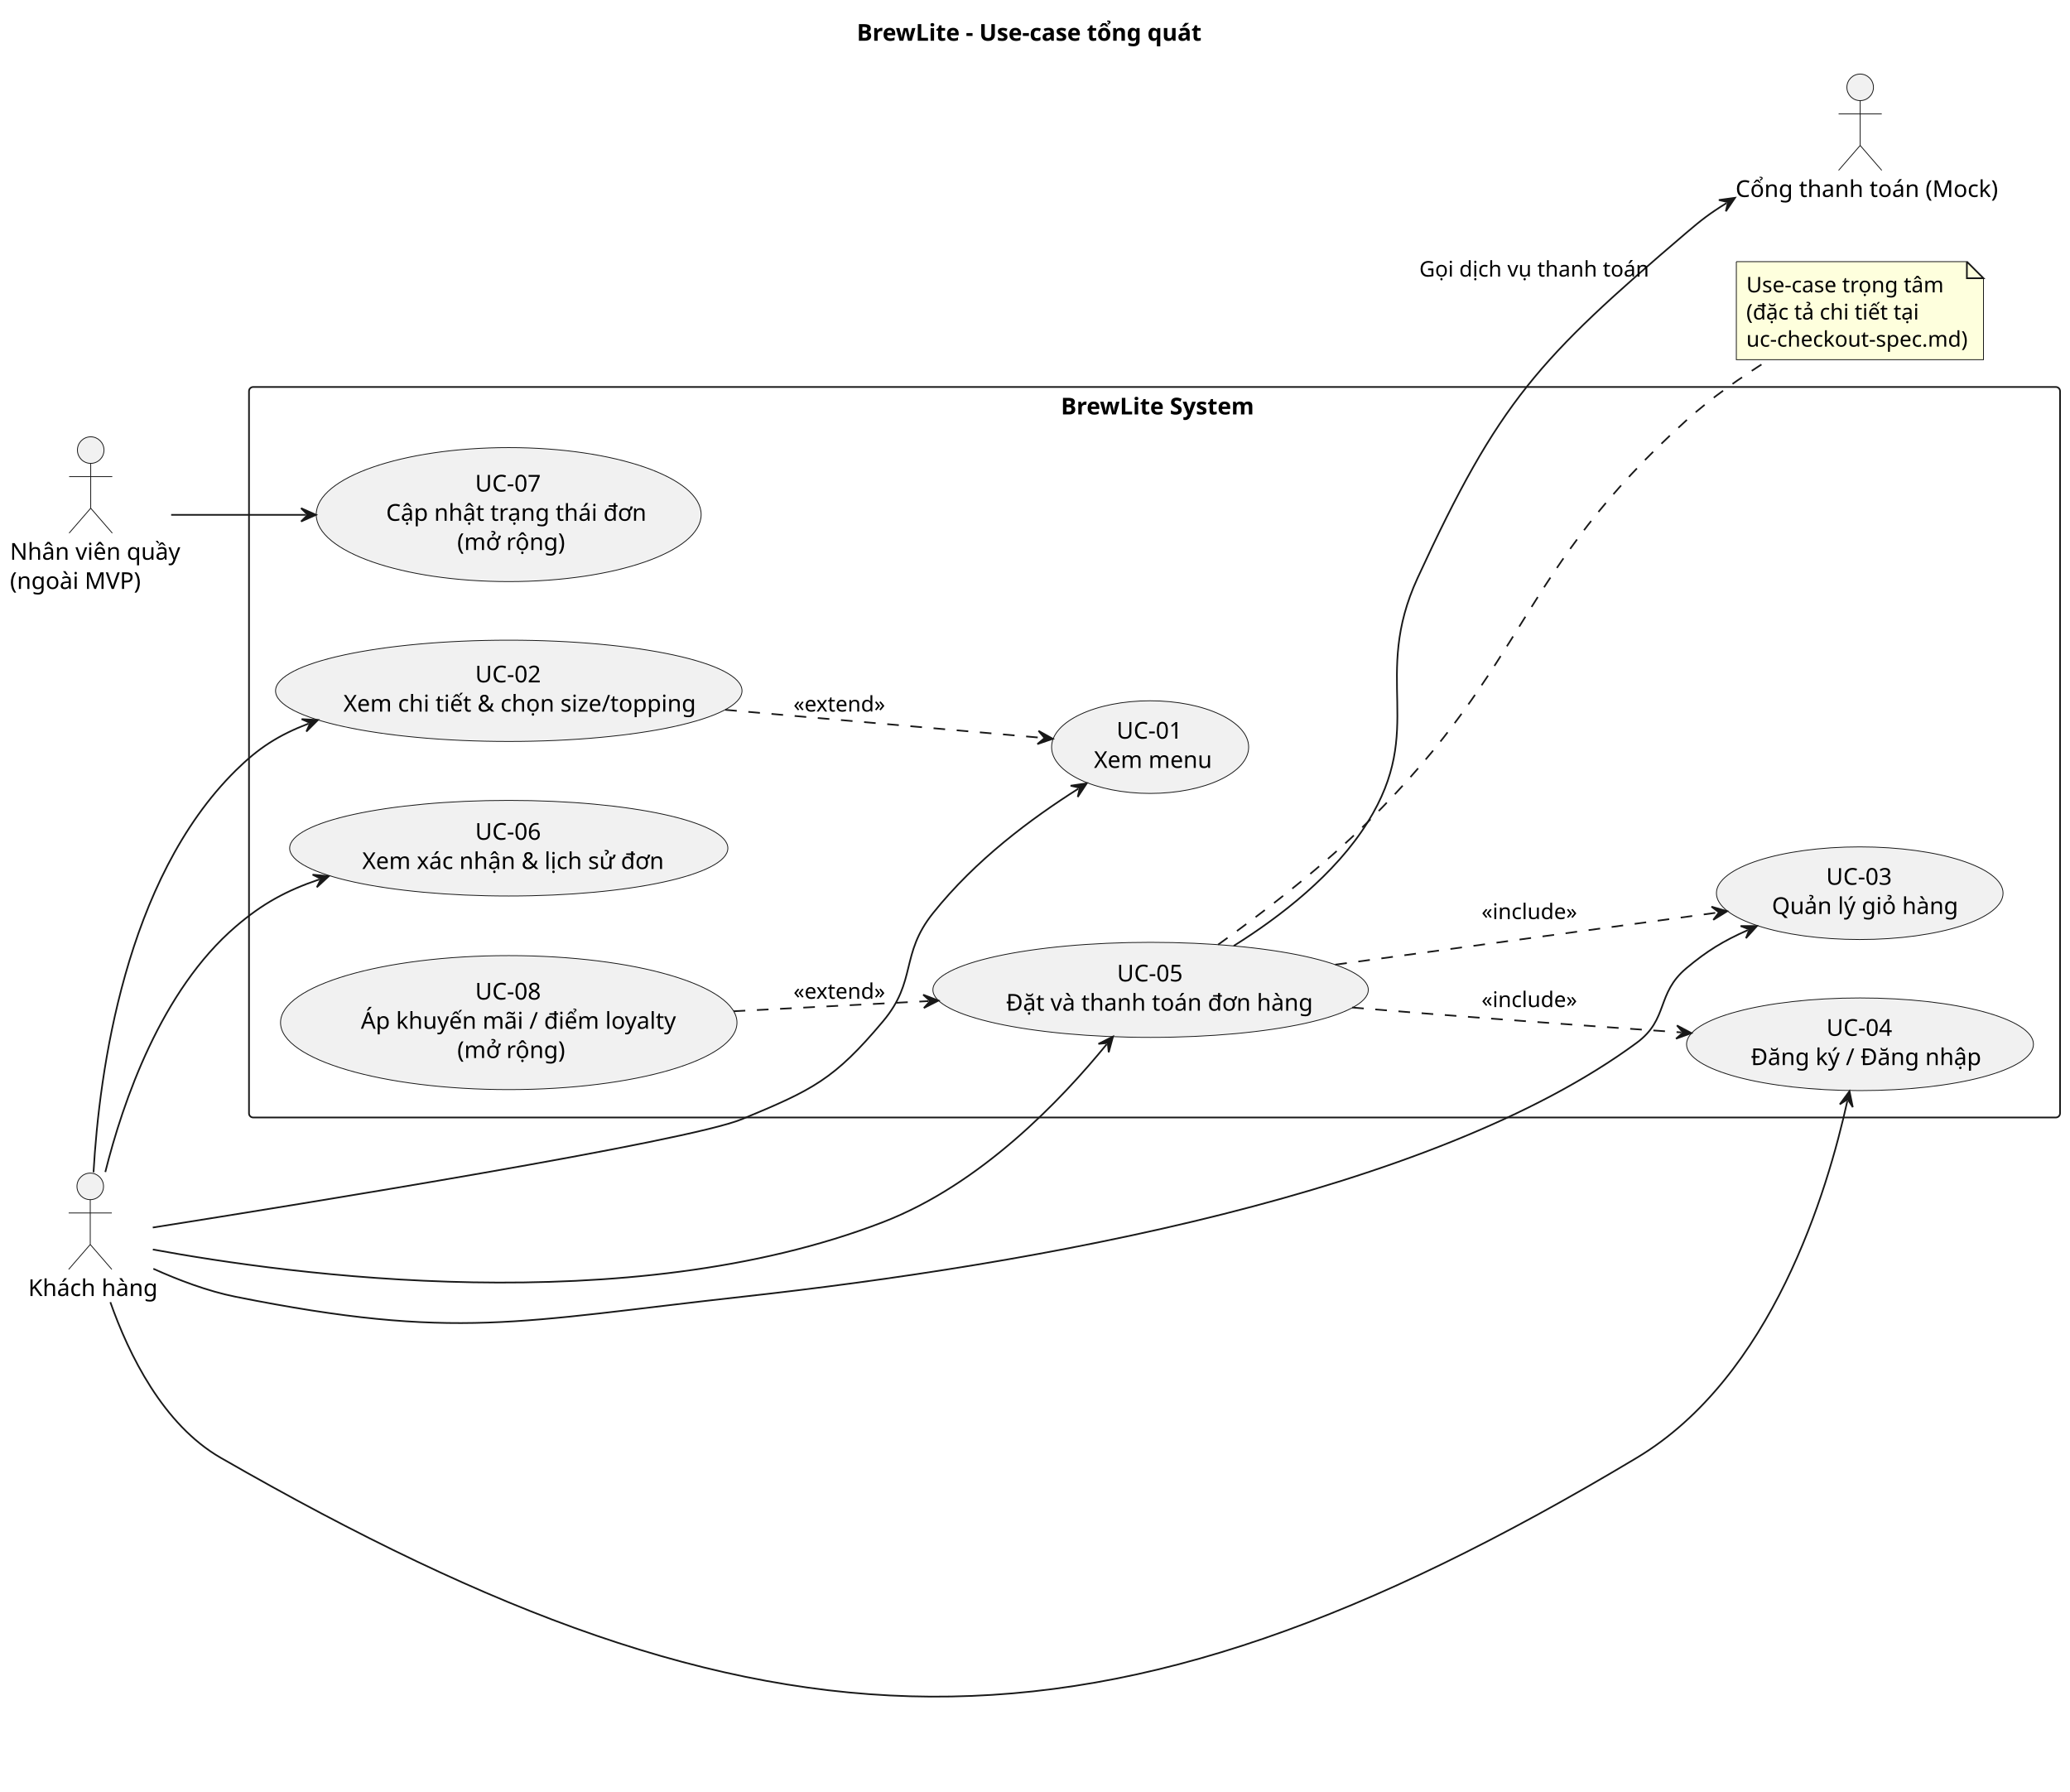
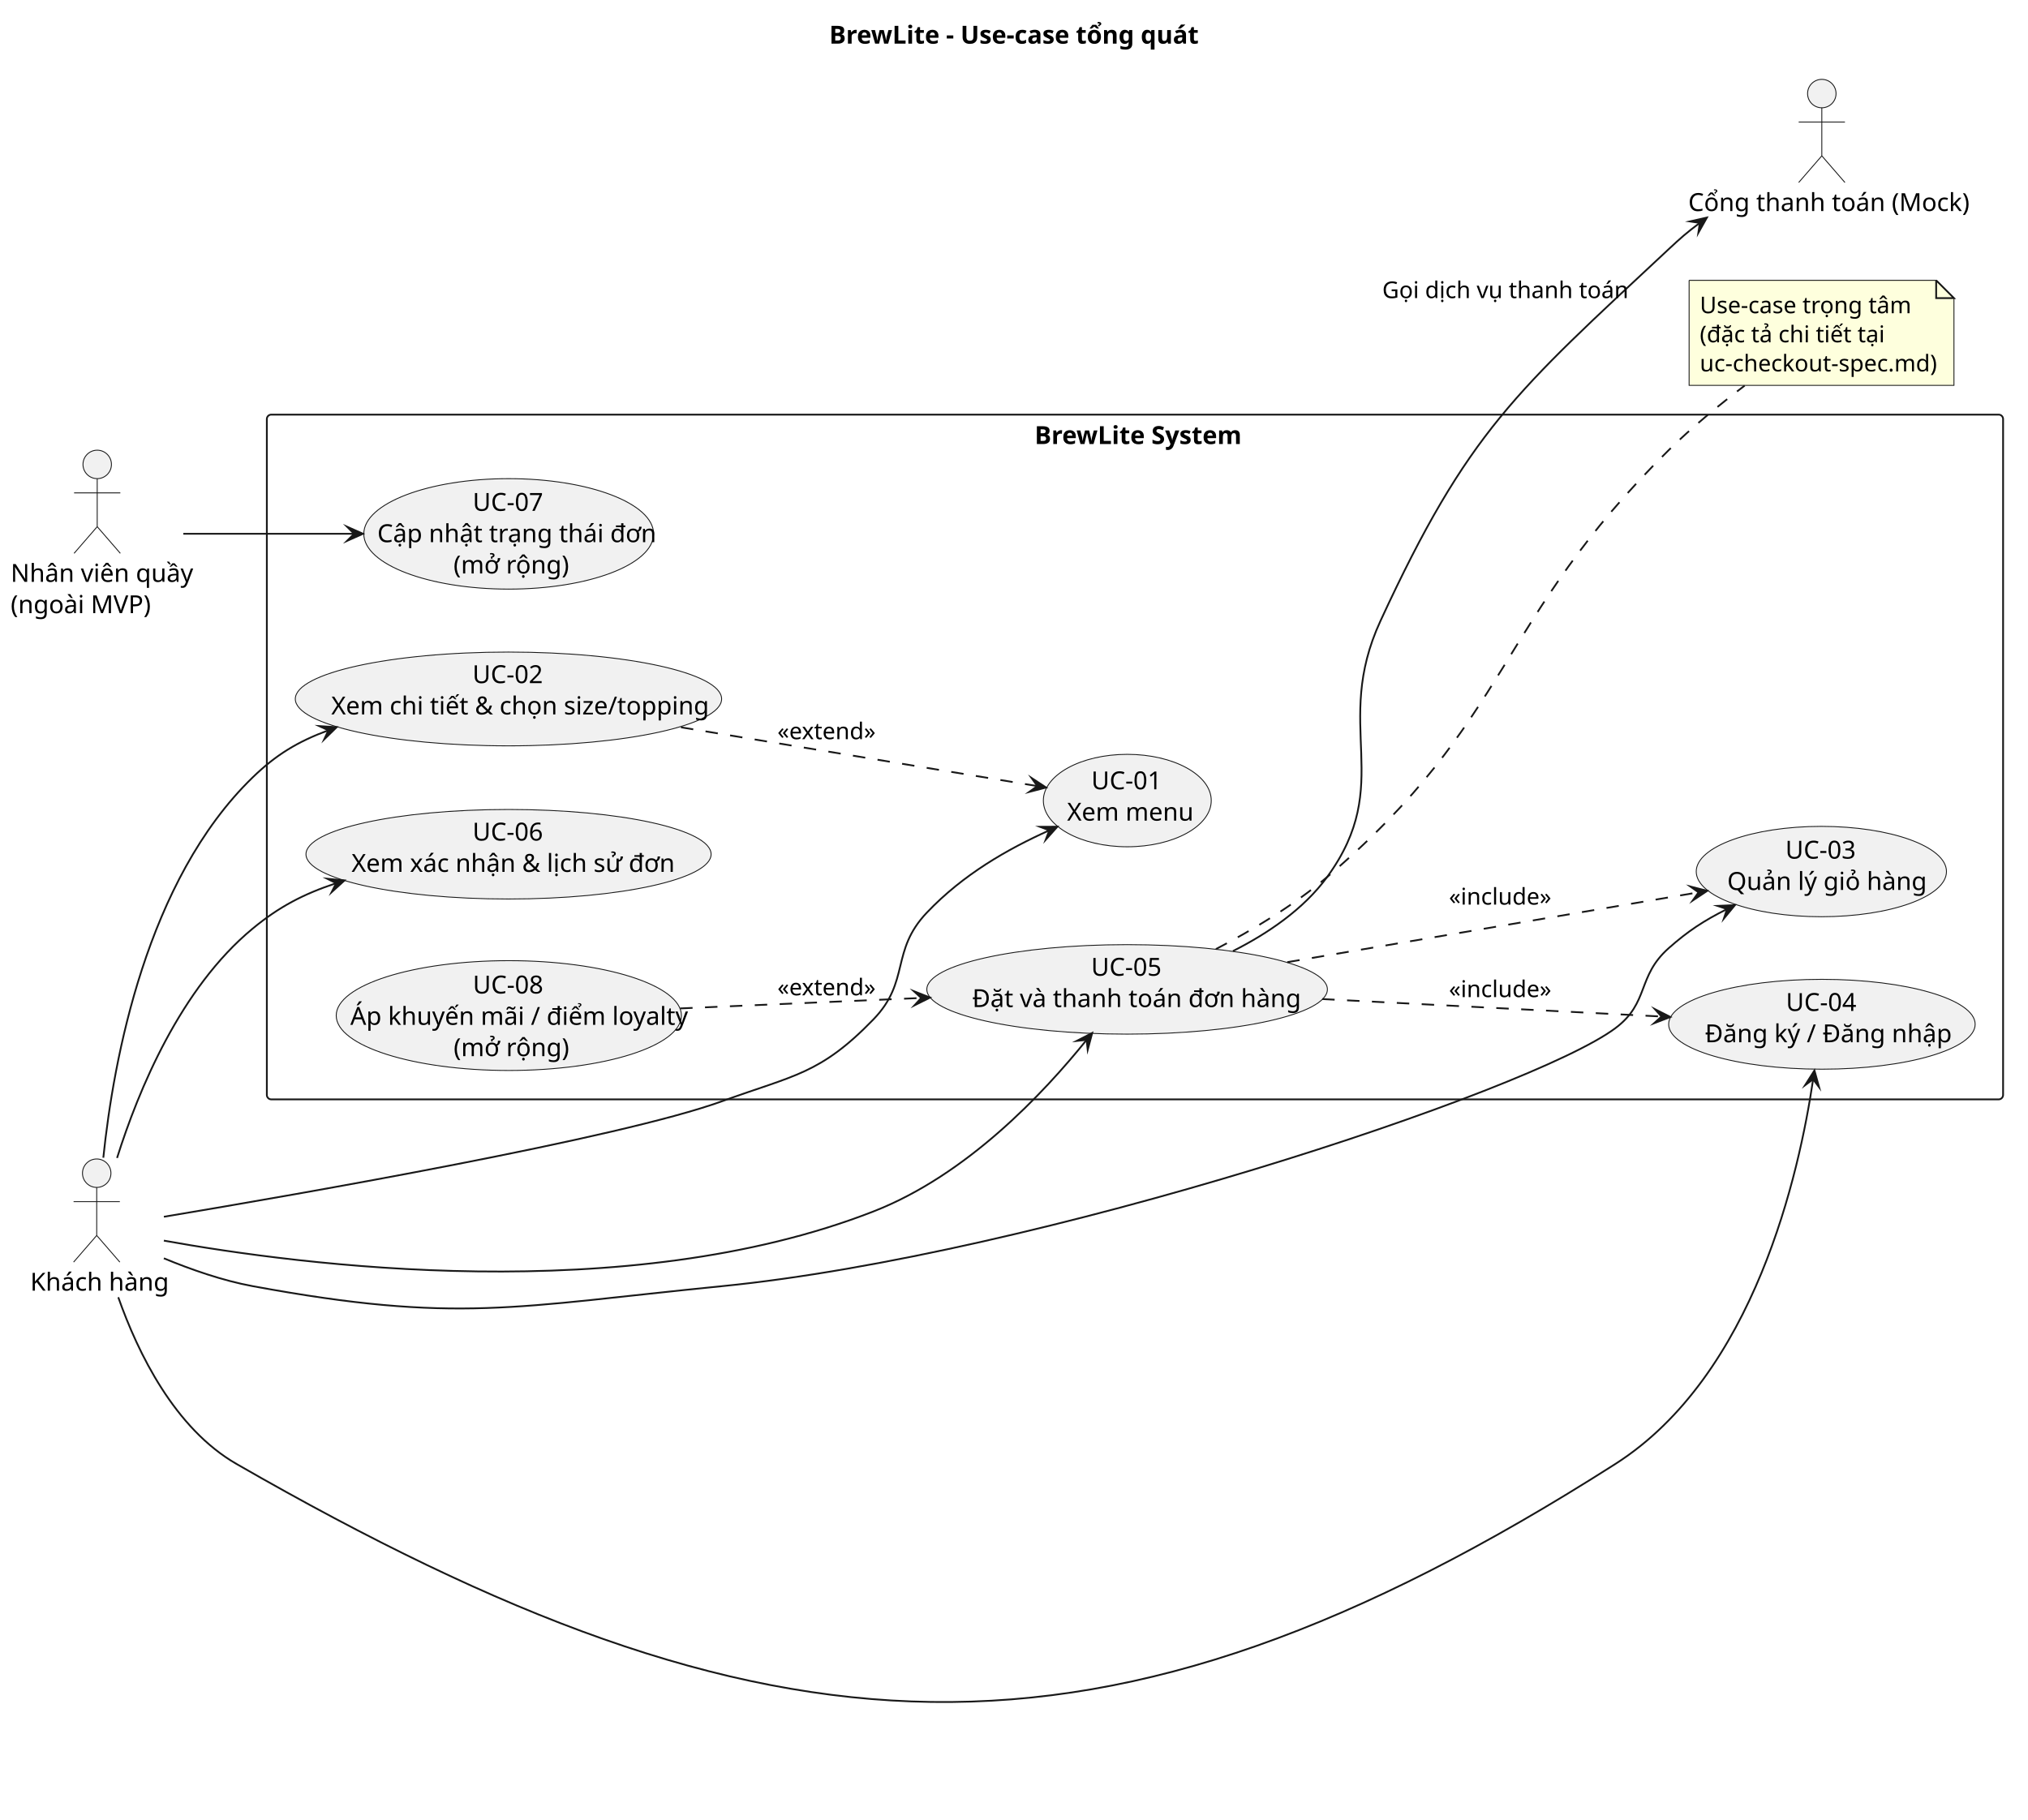
- <svg xmlns="http://www.w3.org/2000/svg" contentStyleType="text/css" data-diagram-type="DESCRIPTION" height="1079px" preserveAspectRatio="none" style="width:1247px;height:1079px;background:#FFFFFF;" version="1.1" viewBox="0 0 1247 1079" width="1247px" zoomAndPan="magnify">
+ <svg xmlns="http://www.w3.org/2000/svg" version="1.1" data-diagram-type="DESCRIPTION" style="width:1140px;height:1023px;background:#FFFFFF;" width="1140px" height="1023px" viewBox="0 0 1140 1023" zoomAndPan="magnify" preserveAspectRatio="none" contentStyleType="text/css">
  <defs />
-   <g>
-     <text fill="#000000" font-family="sans-serif" font-size="14" font-weight="bold" lengthAdjust="spacing" textLength="200.703" x="516.148" y="24.533">BrewLite - Use-case tổng quát</text>
-     <g class="cluster" data-entity="BrewLite System" data-source-line="10" data-uid="ent0005" id="cluster_BrewLite System">
-       <rect fill="none" height="440" rx="2.5" ry="2.5" style="stroke:#181818;stroke-width:1;" width="1091" x="150" y="233.109" />
-       <text fill="#000000" font-family="sans-serif" font-size="14" font-weight="bold" lengthAdjust="spacing" textLength="112.82" x="639.09" y="249.643">BrewLite System</text>
+   <g font-family="sans-serif" lengthAdjust="spacing">
+     <g class="title" data-source-line="2">
+       <text x="466.148" y="24.533" fill="#000" font-size="14" textLength="200.703" font-weight="700">BrewLite - Use-case tổng quát</text>
    </g>
-     <g class="entity" data-entity="UC1" data-source-line="11" data-uid="ent0006" id="entity_UC1">
-       <ellipse cx="692.854" cy="450.013" fill="#F1F1F1" rx="59.354" ry="27.903" style="stroke:#181818;stroke-width:0.5;" />
-       <text fill="#000000" font-family="sans-serif" font-size="14" lengthAdjust="spacing" textLength="40.455" x="672.626" y="444.937">UC-01</text>
-       <text fill="#000000" font-family="sans-serif" font-size="14" lengthAdjust="spacing" textLength="67.696" x="659.006" y="462.546">Xem menu</text>
+     <g class="cluster" data-qualified-name="BrewLite System" id="ent0004" data-source-line="10">
+       <rect x="150" y="233.109" width="976" height="385" fill="none" style="stroke:#181818;stroke-width:1;" rx="2.5" ry="2.5" />
+       <text x="581.59" y="249.643" fill="#000" font-size="14" textLength="112.82" font-weight="700">BrewLite System</text>
    </g>
-     <g class="entity" data-entity="UC2" data-source-line="12" data-uid="ent0007" id="entity_UC2">
-       <ellipse cx="306.498" cy="416.109" fill="#F1F1F1" rx="140.498" ry="30.5" style="stroke:#181818;stroke-width:0.5;" />
-       <text fill="#000000" font-family="sans-serif" font-size="14" lengthAdjust="spacing" textLength="40.455" x="286.27" y="411.033">UC-02</text>
-       <text fill="#000000" font-family="sans-serif" font-size="14" lengthAdjust="spacing" textLength="199.22" x="206.888" y="428.642">Xem chi tiết &amp; chọn size/topping</text>
+     <g class="entity" data-qualified-name="BrewLite System.UC1" id="ent0005" data-source-line="11">
+       <ellipse cx="633.69" cy="450.099" rx="47.19" ry="25.989" fill="#F1F1F1" style="stroke:#181818;stroke-width:0.5;" />
+       <text x="613.462" y="443.769" fill="#000" font-size="14" textLength="40.455">UC-01</text>
+       <text x="599.841" y="461.378" fill="#000" font-size="14" textLength="67.696">Xem menu</text>
    </g>
-     <g class="entity" data-entity="UC3" data-source-line="13" data-uid="ent0008" id="entity_UC3">
-       <ellipse cx="1120.336" cy="538.013" fill="#F1F1F1" rx="86.336" ry="27.903" style="stroke:#181818;stroke-width:0.5;" />
-       <text fill="#000000" font-family="sans-serif" font-size="14" lengthAdjust="spacing" textLength="40.455" x="1100.108" y="532.937">UC-03</text>
-       <text fill="#000000" font-family="sans-serif" font-size="14" lengthAdjust="spacing" textLength="105.855" x="1067.409" y="550.546">Quản lý giỏ hàng</text>
+     <g class="entity" data-qualified-name="BrewLite System.UC2" id="ent0006" data-source-line="12">
+       <ellipse cx="285.822" cy="392.974" rx="119.822" ry="26.364" fill="#F1F1F1" style="stroke:#181818;stroke-width:0.5;" />
+       <text x="265.595" y="384.072" fill="#000" font-size="14" textLength="40.455">UC-02</text>
+       <text x="186.213" y="401.681" fill="#000" font-size="14" textLength="199.22">Xem chi tiết &amp; chọn size/topping</text>
    </g>
-     <g class="entity" data-entity="UC4" data-source-line="14" data-uid="ent0009" id="entity_UC4">
-       <ellipse cx="1120.491" cy="629.013" fill="#F1F1F1" rx="104.491" ry="27.903" style="stroke:#181818;stroke-width:0.5;" />
-       <text fill="#000000" font-family="sans-serif" font-size="14" lengthAdjust="spacing" textLength="40.455" x="1100.264" y="623.937">UC-04</text>
-       <text fill="#000000" font-family="sans-serif" font-size="14" lengthAdjust="spacing" textLength="131.53" x="1054.726" y="641.546">Đăng ký / Đăng nhập</text>
+     <g class="entity" data-qualified-name="BrewLite System.UC3" id="ent0007" data-source-line="13">
+       <ellipse cx="1023.836" cy="490.013" rx="70.336" ry="25.403" fill="#F1F1F1" style="stroke:#181818;stroke-width:0.5;" />
+       <text x="1003.609" y="482.753" fill="#000" font-size="14" textLength="40.455">UC-03</text>
+       <text x="970.909" y="500.363" fill="#000" font-size="14" textLength="105.854">Quản lý giỏ hàng</text>
    </g>
-     <g class="entity" data-entity="UC5" data-source-line="15" data-uid="ent0010" id="entity_UC5">
-       <ellipse cx="693.14" cy="596.237" fill="#F1F1F1" rx="131.14" ry="28.628" style="stroke:#181818;stroke-width:0.5;" />
-       <text fill="#000000" font-family="sans-serif" font-size="14" lengthAdjust="spacing" textLength="40.455" x="672.913" y="591.161">UC-05</text>
-       <text fill="#000000" font-family="sans-serif" font-size="14" lengthAdjust="spacing" textLength="174.2" x="606.04" y="608.771">Đặt và thanh toán đơn hàng</text>
+     <g class="entity" data-qualified-name="BrewLite System.UC4" id="ent0008" data-source-line="14">
+       <ellipse cx="1024.149" cy="575.873" rx="86.149" ry="25.264" fill="#F1F1F1" style="stroke:#181818;stroke-width:0.5;" />
+       <text x="1003.921" y="568.388" fill="#000" font-size="14" textLength="40.455">UC-04</text>
+       <text x="958.384" y="585.997" fill="#000" font-size="14" textLength="131.53">Đăng ký / Đăng nhập</text>
    </g>
-     <g class="entity" data-entity="UC6" data-source-line="16" data-uid="ent0011" id="entity_UC6">
-       <ellipse cx="306.487" cy="510.907" fill="#F1F1F1" rx="131.987" ry="28.797" style="stroke:#181818;stroke-width:0.5;" />
-       <text fill="#000000" font-family="sans-serif" font-size="14" lengthAdjust="spacing" textLength="40.455" x="286.259" y="505.831">UC-06</text>
-       <text fill="#000000" font-family="sans-serif" font-size="14" lengthAdjust="spacing" textLength="176.524" x="218.225" y="523.44">Xem xác nhận &amp; lịch sử đơn</text>
+     <g class="entity" data-qualified-name="BrewLite System.UC5" id="ent0009" data-source-line="15">
+       <ellipse cx="633.584" cy="556.264" rx="112.584" ry="25.155" fill="#F1F1F1" style="stroke:#181818;stroke-width:0.5;" />
+       <text x="613.356" y="548.599" fill="#000" font-size="14" textLength="40.455">UC-05</text>
+       <text x="546.484" y="566.209" fill="#000" font-size="14" textLength="174.2">Đặt và thanh toán đơn hàng</text>
    </g>
-     <g class="entity" data-entity="UC7" data-source-line="17" data-uid="ent0012" id="entity_UC7">
-       <ellipse cx="306.442" cy="309.964" fill="#F1F1F1" rx="115.942" ry="40.355" style="stroke:#181818;stroke-width:0.5;" />
-       <text fill="#000000" font-family="sans-serif" font-size="14" lengthAdjust="spacing" textLength="40.455" x="286.215" y="296.084">UC-07</text>
-       <text fill="#000000" font-family="sans-serif" font-size="14" lengthAdjust="spacing" textLength="147.725" x="232.58" y="313.693">Cập nhật trạng thái đơn</text>
-       <text fill="#000000" font-family="sans-serif" font-size="14" lengthAdjust="spacing" textLength="62.077" x="275.404" y="331.302">(mở rộng)</text>
+     <g class="entity" data-qualified-name="BrewLite System.UC6" id="ent0010" data-source-line="16">
+       <ellipse cx="285.866" cy="480.282" rx="113.866" ry="25.173" fill="#F1F1F1" style="stroke:#181818;stroke-width:0.5;" />
+       <text x="265.638" y="472.591" fill="#000" font-size="14" textLength="40.455">UC-06</text>
+       <text x="197.603" y="490.2" fill="#000" font-size="14" textLength="176.524">Xem xác nhận &amp; lịch sử đơn</text>
    </g>
-     <g class="entity" data-entity="UC8" data-source-line="18" data-uid="ent0013" id="entity_UC8">
-       <ellipse cx="306.486" cy="615.965" fill="#F1F1F1" rx="137.486" ry="40.355" style="stroke:#181818;stroke-width:0.5;" />
-       <text fill="#000000" font-family="sans-serif" font-size="14" lengthAdjust="spacing" textLength="40.455" x="286.259" y="602.084">UC-08</text>
-       <text fill="#000000" font-family="sans-serif" font-size="14" lengthAdjust="spacing" textLength="178.192" x="217.39" y="619.693">Áp khuyến mãi / điểm loyalty</text>
-       <text fill="#000000" font-family="sans-serif" font-size="14" lengthAdjust="spacing" textLength="62.077" x="275.448" y="637.302">(mở rộng)</text>
+     <g class="entity" data-qualified-name="BrewLite System.UC7" id="ent0011" data-source-line="17">
+       <ellipse cx="285.95" cy="300.164" rx="81.45" ry="31.055" fill="#F1F1F1" style="stroke:#181818;stroke-width:0.5;" />
+       <text x="265.723" y="287.211" fill="#000" font-size="14" textLength="40.455">UC-07</text>
+       <text x="212.088" y="304.82" fill="#000" font-size="14" textLength="147.725">Cập nhật trạng thái đơn</text>
+       <text x="254.911" y="322.43" fill="#000" font-size="14" textLength="62.077">(mở rộng)</text>
    </g>
-     <g class="entity" data-entity="Customer" data-source-line="6" data-uid="ent0002" id="entity_Customer">
-       <ellipse cx="54.365" cy="714.609" fill="#F1F1F1" rx="8" ry="8" style="stroke:#181818;stroke-width:0.5;" />
-       <path d="M54.365,722.609 L54.365,749.609 M41.365,730.609 L67.365,730.609 M54.365,749.609 L41.365,764.609 M54.365,749.609 L67.365,764.609" fill="none" style="stroke:#181818;stroke-width:0.5;" />
-       <text fill="#000000" font-family="sans-serif" font-size="14" lengthAdjust="spacing" textLength="74.731" x="17" y="780.643">Khách hàng</text>
+     <g class="entity" data-qualified-name="BrewLite System.UC8" id="ent0012" data-source-line="18">
+       <ellipse cx="286.025" cy="570.985" rx="97.025" ry="30.875" fill="#F1F1F1" style="stroke:#181818;stroke-width:0.5;" />
+       <text x="265.797" y="558.578" fill="#000" font-size="14" textLength="40.455">UC-08</text>
+       <text x="196.928" y="576.188" fill="#000" font-size="14" textLength="178.192">Áp khuyến mãi / điểm loyalty</text>
+       <text x="254.986" y="593.797" fill="#000" font-size="14" textLength="62.077">(mở rộng)</text>
    </g>
-     <g class="entity" data-entity="PaymentMock" data-source-line="7" data-uid="ent0003" id="entity_PaymentMock">
-       <ellipse cx="1120.596" cy="52.609" fill="#F1F1F1" rx="8" ry="8" style="stroke:#181818;stroke-width:0.5;" />
-       <path d="M1120.596,60.609 L1120.596,87.609 M1107.596,68.609 L1133.596,68.609 M1120.596,87.609 L1107.596,102.609 M1120.596,87.609 L1133.596,102.609" fill="none" style="stroke:#181818;stroke-width:0.5;" />
-       <text fill="#000000" font-family="sans-serif" font-size="14" lengthAdjust="spacing" textLength="150.192" x="1045.5" y="118.643">Cổng thanh toán (Mock)</text>
+     <g class="entity" data-qualified-name="Customer" id="ent0001" data-source-line="6">
+       <ellipse cx="54.365" cy="659.609" rx="8" ry="8" fill="#F1F1F1" style="stroke:#181818;stroke-width:0.5;" />
+       <path d="M54.365,667.609 L54.365,694.609 M41.365,675.609 L67.365,675.609 M54.365,694.609 L41.365,709.609 M54.365,694.609 L67.365,709.609" style="stroke:#181818;stroke-width:0.5;" fill="none" />
+       <text x="17" y="725.643" fill="#000" font-size="14" textLength="74.73">Khách hàng</text>
    </g>
-     <g class="entity" data-entity="Staff" data-source-line="8" data-uid="ent0004" id="entity_Staff">
-       <ellipse cx="54.645" cy="271.109" fill="#F1F1F1" rx="8" ry="8" style="stroke:#181818;stroke-width:0.5;" />
-       <path d="M54.645,279.109 L54.645,306.109 M41.645,287.109 L67.644,287.109 M54.645,306.109 L41.645,321.109 M54.645,306.109 L67.644,321.109" fill="none" style="stroke:#181818;stroke-width:0.5;" />
-       <text fill="#000000" font-family="sans-serif" font-size="14" lengthAdjust="spacing" textLength="97.289" x="6" y="337.143">Nhân viên quầy</text>
-       <text fill="#000000" font-family="sans-serif" font-size="14" lengthAdjust="spacing" textLength="77.807" x="6" y="354.752">(ngoài MVP)</text>
+     <g class="entity" data-qualified-name="PaymentMock" id="ent0002" data-source-line="7">
+       <ellipse cx="1024.096" cy="52.609" rx="8" ry="8" fill="#F1F1F1" style="stroke:#181818;stroke-width:0.5;" />
+       <path d="M1024.096,60.609 L1024.096,87.609 M1011.096,68.609 L1037.096,68.609 M1024.096,87.609 L1011.096,102.609 M1024.096,87.609 L1037.096,102.609" style="stroke:#181818;stroke-width:0.5;" fill="none" />
+       <text x="949" y="118.643" fill="#000" font-size="14" textLength="150.192">Cổng thanh toán (Mock)</text>
    </g>
-     <g class="entity" data-entity="GMN26" data-source-line="36" data-uid="ent0027" id="entity_GMN26">
-       <path d="M1046,157.609 L1046,216.664 L1194.88,216.664 L1194.88,167.609 L1184.88,157.609 L1046,157.609" fill="#FEFFDD" style="stroke:#181818;stroke-width:0.5;" />
-       <path d="M1184.88,157.609 L1184.88,167.609 L1194.88,167.609 L1184.88,157.609" fill="#FEFFDD" style="stroke:#181818;stroke-width:1;" />
-       <text fill="#000000" font-family="sans-serif" font-size="13" lengthAdjust="spacing" textLength="113.433" x="1052" y="176.105">Use-case trọng tâm</text>
-       <text fill="#000000" font-family="sans-serif" font-size="13" lengthAdjust="spacing" textLength="98.268" x="1052" y="192.456">(đặc tả chi tiết tại</text>
-       <text fill="#000000" font-family="sans-serif" font-size="13" lengthAdjust="spacing" textLength="127.88" x="1052" y="208.808">uc-checkout-spec.md)</text>
+     <g class="entity" data-qualified-name="Staff" id="ent0003" data-source-line="8">
+       <ellipse cx="54.645" cy="261.109" rx="8" ry="8" fill="#F1F1F1" style="stroke:#181818;stroke-width:0.5;" />
+       <path d="M54.645,269.109 L54.645,296.109 M41.645,277.109 L67.645,277.109 M54.645,296.109 L41.645,311.109 M54.645,296.109 L67.645,311.109" style="stroke:#181818;stroke-width:0.5;" fill="none" />
+       <text x="6" y="327.143" fill="#000" font-size="14" textLength="97.289">Nhân viên quầy</text>
+       <text x="6" y="344.752" fill="#000" font-size="14" textLength="77.807">(ngoài MVP)</text>
    </g>
-     <g class="link" data-entity-1="Customer" data-entity-2="UC1" data-source-line="21" data-uid="lnk14" id="link_Customer_UC1">
-       <path d="M92.03,739.399 C182.92,725.039 414.3,687.669 447,674.109 C489.48,656.499 502.44,650.339 532,615.109 C552.45,590.739 542.15,574.979 562,550.109 C587.85,517.739 621.245,493.076 649.635,475.046" fill="none" id="Customer-to-UC1" style="stroke:#181818;stroke-width:1;" />
-       <polygon fill="#181818" points="654.7,471.829,644.958,473.278,650.479,474.51,649.247,480.031,654.7,471.829" style="stroke:#181818;stroke-width:1;" />
+     <g class="entity" data-qualified-name="GMN25" id="ent0026" data-source-line="36">
+       <path d="M949.5,157.609 L949.5,216.664 L1098.38,216.664 L1098.38,167.609 L1088.38,157.609 L949.5,157.609" style="stroke:#181818;stroke-width:0.5;" fill="#FEFFDD" />
+       <path d="M1088.38,157.609 L1088.38,167.609 L1098.38,167.609 L1088.38,157.609" style="stroke:#181818;stroke-width:1;" fill="#FEFFDD" />
+       <text x="955.5" y="176.104" fill="#000" font-size="13" textLength="113.433">Use-case trọng tâm</text>
+       <text x="955.5" y="192.456" fill="#000" font-size="13" textLength="98.268">(đặc tả chi tiết tại</text>
+       <text x="955.5" y="208.808" fill="#000" font-size="13" textLength="127.88">uc-checkout-spec.md)</text>
    </g>
-     <g class="link" data-entity-1="Customer" data-entity-2="UC2" data-source-line="22" data-uid="lnk15" id="link_Customer_UC2">
-       <path d="M56.34,706.099 C59.8,645.759 75.34,529.909 142,464.109 C155.79,450.499 167.629,442.86 185.939,435.83" fill="none" id="Customer-to-UC2" style="stroke:#181818;stroke-width:1;" />
-       <polygon fill="#181818" points="191.54,433.679,181.704,433.171,186.872,435.471,184.572,440.639,191.54,433.679" style="stroke:#181818;stroke-width:1;" />
+     <g class="link" data-entity-1="ent0001" data-entity-2="ent0005" id="lnk13" data-source-line="21" data-link-type="dependency">
+       <path d="M92.13,684.099 C169.7,671.149 348.14,640.089 406,619.109 C446.38,604.459 461.12,603.969 491,573.109 C511.74,551.689 500.46,534.719 521,513.109 C541.45,491.589 566.331,477.432 589.831,466.852" style="stroke:#181818;stroke-width:1;" fill="none" id="Customer-to-UC1" />
+       <polygon points="594.39,464.799,584.541,464.847,589.831,466.852,587.825,472.142,594.39,464.799" fill="#181818" style="stroke:#181818;stroke-width:1;stroke-linejoin:miter;stroke-miterlimit:10;" />
    </g>
-     <g class="link" data-entity-1="Customer" data-entity-2="UC3" data-source-line="23" data-uid="lnk16" id="link_Customer_UC3">
-       <path d="M92.38,764.229 C107.36,770.979 125.09,777.729 142,781.109 C274.93,807.669 312.26,795.989 447,781.109 C624.75,761.489 862.69,718.939 986,628.109 C1005.35,613.859 997.56,598.529 1016,583.109 C1028.4,572.739 1038.073,566.807 1052.923,560.237" fill="none" id="Customer-to-UC3" style="stroke:#181818;stroke-width:1;" />
-       <polygon fill="#181818" points="1058.41,557.809,1048.561,557.793,1053.838,559.832,1051.798,565.109,1058.41,557.809" style="stroke:#181818;stroke-width:1;" />
+     <g class="link" data-entity-1="ent0001" data-entity-2="ent0006" id="lnk14" data-source-line="22" data-link-type="dependency">
+       <path d="M58.08,650.909 C63.82,595.589 82.34,494.939 142,437.109 C155.15,424.359 167.213,417.04 184.583,410.59" style="stroke:#181818;stroke-width:1;" fill="none" id="Customer-to-UC2" />
+       <polygon points="189.27,408.849,179.44,408.233,184.583,410.59,182.225,415.732,189.27,408.849" fill="#181818" style="stroke:#181818;stroke-width:1;stroke-linejoin:miter;stroke-miterlimit:10;" />
    </g>
-     <g class="link" data-entity-1="Customer" data-entity-2="UC4" data-source-line="24" data-uid="lnk17" id="link_Customer_UC4">
-       <path d="M66.48,784.359 C77.61,815.909 98.24,858.139 133,878.109 C461.7,1067.009 660.7,1072.809 986,878.109 C1067.65,829.239 1100.928,717.309 1112.878,663.109" fill="none" id="Customer-to-UC4" style="stroke:#181818;stroke-width:1;" />
-       <polygon fill="#181818" points="1114.17,657.249,1108.326,665.177,1113.093,662.132,1116.138,666.899,1114.17,657.249" style="stroke:#181818;stroke-width:1;" />
+     <g class="link" data-entity-1="ent0001" data-entity-2="ent0007" id="lnk15" data-source-line="23" data-link-type="dependency">
+       <path d="M92.11,707.459 C107.2,713.709 125.09,719.989 142,723.109 C257.39,744.369 289.24,734.669 406,723.109 C582.12,705.669 860.14,613.769 908,578.109 C927.28,563.749 920.02,549.059 938,533.109 C948.89,523.449 957.856,517.583 970.816,511.113" style="stroke:#181818;stroke-width:1;" fill="none" id="Customer-to-UC3" />
+       <polygon points="975.29,508.879,965.451,509.321,970.816,511.113,969.024,516.478,975.29,508.879" fill="#181818" style="stroke:#181818;stroke-width:1;stroke-linejoin:miter;stroke-miterlimit:10;" />
    </g>
-     <g class="link" data-entity-1="Customer" data-entity-2="UC5" data-source-line="25" data-uid="lnk18" id="link_Customer_UC5">
-       <path d="M92.08,752.629 C174.15,767.779 377.84,795.699 532,736.109 C591.04,713.289 638.99,662.853 666.71,628.983" fill="none" id="Customer-to-UC5" style="stroke:#181818;stroke-width:1;" />
-       <polygon fill="#181818" points="670.51,624.339,661.714,628.771,667.343,628.209,667.905,633.838,670.51,624.339" style="stroke:#181818;stroke-width:1;" />
+     <g class="link" data-entity-1="ent0001" data-entity-2="ent0008" id="lnk16" data-source-line="24" data-link-type="dependency">
+       <path d="M66.48,729.359 C77.61,760.899 98.24,803.129 133,823.109 C431.64,994.729 617.55,1008.259 908,823.109 C986.38,773.139 1011.459,659.296 1019.219,606.786" style="stroke:#181818;stroke-width:1;" fill="none" id="Customer-to-UC4" />
+       <polygon points="1019.95,601.839,1014.677,610.158,1019.219,606.786,1022.591,611.327,1019.95,601.839" fill="#181818" style="stroke:#181818;stroke-width:1;stroke-linejoin:miter;stroke-miterlimit:10;" />
    </g>
-     <g class="link" data-entity-1="Customer" data-entity-2="UC6" data-source-line="26" data-uid="lnk19" id="link_Customer_UC6">
-       <path d="M63.44,705.969 C74.07,663.509 97.06,596.639 142,558.109 C158.03,544.369 172.179,536.561 192.44,529.671" fill="none" id="Customer-to-UC6" style="stroke:#181818;stroke-width:1;" />
-       <polygon fill="#181818" points="198.12,527.739,188.311,526.85,193.386,529.349,190.887,534.424,198.12,527.739" style="stroke:#181818;stroke-width:1;" />
+     <g class="link" data-entity-1="ent0001" data-entity-2="ent0009" id="lnk17" data-source-line="25" data-link-type="dependency">
+       <path d="M92.12,697.519 C169.14,711.399 352.22,735.269 491,681.109 C543.67,660.549 586.47,614.83 610.83,584.65" style="stroke:#181818;stroke-width:1;" fill="none" id="Customer-to-UC5" />
+       <polygon points="613.97,580.759,605.205,585.25,610.83,584.65,611.43,590.275,613.97,580.759" fill="#181818" style="stroke:#181818;stroke-width:1;stroke-linejoin:miter;stroke-miterlimit:10;" />
    </g>
-     <g class="link" data-entity-1="Staff" data-entity-2="UC7" data-source-line="27" data-uid="lnk20" id="link_Staff_UC7">
-       <path d="M103.11,310.109 C127.97,310.109 153.57,310.109 184.37,310.109" fill="none" id="Staff-to-UC7" style="stroke:#181818;stroke-width:1;" />
-       <polygon fill="#181818" points="190.37,310.109,181.37,306.109,185.37,310.109,181.37,314.109,190.37,310.109" style="stroke:#181818;stroke-width:1;" />
+     <g class="link" data-entity-1="ent0001" data-entity-2="ent0010" id="lnk18" data-source-line="26" data-link-type="dependency">
+       <path d="M65.8,651.049 C77.86,612.799 101.53,555.539 142,522.109 C156.86,509.829 170.435,502.716 188.945,496.566" style="stroke:#181818;stroke-width:1;" fill="none" id="Customer-to-UC6" />
+       <polygon points="193.69,494.989,183.888,494.031,188.945,496.566,186.41,501.623,193.69,494.989" fill="#181818" style="stroke:#181818;stroke-width:1;stroke-linejoin:miter;stroke-miterlimit:10;" />
    </g>
-     <g class="link" data-entity-1="UC5" data-entity-2="UC4" data-source-line="29" data-uid="lnk21" id="link_UC5_UC4">
-       <path d="M814.55,606.869 C827.86,607.989 841.21,609.099 854,610.109 C908.47,614.439 963.284,618.412 1012.944,621.872" fill="none" id="UC5-to-UC4" style="stroke:#181818;stroke-width:1;stroke-dasharray:7.0,7.0;" />
-       <polygon fill="#181818" points="1018.93,622.289,1010.23,617.673,1013.942,621.942,1009.674,625.654,1018.93,622.289" style="stroke:#181818;stroke-width:1;" />
-       <text fill="#000000" font-family="sans-serif" font-size="13" lengthAdjust="spacing" textLength="55.656" x="892.5" y="606.605">«include»</text>
+     <g class="link" data-entity-1="ent0003" data-entity-2="ent0011" id="lnk19" data-source-line="27" data-link-type="dependency">
+       <path d="M103.05,300.109 C132.2,300.109 165.28,300.109 199.06,300.109" style="stroke:#181818;stroke-width:1;" fill="none" id="Staff-to-UC7" />
+       <polygon points="204.06,300.109,195.06,296.109,199.06,300.109,195.06,304.109,204.06,300.109" fill="#181818" style="stroke:#181818;stroke-width:1;stroke-linejoin:miter;stroke-miterlimit:10;" />
    </g>
-     <g class="link" data-entity-1="UC5" data-entity-2="UC3" data-source-line="30" data-uid="lnk22" id="link_UC5_UC3">
-       <path d="M804.41,581.059 C878.4,570.979 968.135,558.739 1034.555,549.689" fill="none" id="UC5-to-UC3" style="stroke:#181818;stroke-width:1;stroke-dasharray:7.0,7.0;" />
-       <polygon fill="#181818" points="1040.5,548.879,1031.042,546.131,1035.546,549.554,1032.122,554.058,1040.5,548.879" style="stroke:#181818;stroke-width:1;" />
-       <text fill="#000000" font-family="sans-serif" font-size="13" lengthAdjust="spacing" textLength="55.656" x="892.5" y="553.605">«include»</text>
+     <g class="link" data-entity-1="ent0009" data-entity-2="ent0008" id="lnk20" data-source-line="29" data-link-type="dependency">
+       <path d="M743.24,561.699 C805.19,564.889 876.657,568.572 933.977,571.522" style="stroke:#181818;stroke-width:1;stroke-dasharray:7,7;" fill="none" id="UC5-to-UC4" />
+       <polygon points="938.97,571.779,930.187,567.322,933.977,571.522,929.776,575.312,938.97,571.779" fill="#181818" style="stroke:#181818;stroke-width:1;stroke-linejoin:miter;stroke-miterlimit:10;" />
+       <text x="814.5" y="560.604" fill="#000" font-size="13" textLength="55.656">«include»</text>
    </g>
-     <g class="link" data-entity-1="UC8" data-entity-2="UC5" data-source-line="31" data-uid="lnk23" id="link_UC8_UC5">
-       <path d="M441.98,609.119 C482.04,607.029 519.808,605.072 559.348,603.011" fill="none" id="UC8-to-UC5" style="stroke:#181818;stroke-width:1;stroke-dasharray:7.0,7.0;" />
-       <polygon fill="#181818" points="565.34,602.699,556.144,599.173,560.347,602.96,556.56,607.162,565.34,602.699" style="stroke:#181818;stroke-width:1;" />
-       <text fill="#000000" font-family="sans-serif" font-size="13" lengthAdjust="spacing" textLength="53.492" x="478" y="601.605">«extend»</text>
+     <g class="link" data-entity-1="ent0009" data-entity-2="ent0007" id="lnk21" data-source-line="30" data-link-type="dependency">
+       <path d="M723.63,540.959 C795.76,528.709 890.641,512.586 954.791,501.696" style="stroke:#181818;stroke-width:1;stroke-dasharray:7,7;" fill="none" id="UC5-to-UC3" />
+       <polygon points="959.72,500.859,950.177,498.422,954.791,501.696,951.516,506.309,959.72,500.859" fill="#181818" style="stroke:#181818;stroke-width:1;stroke-linejoin:miter;stroke-miterlimit:10;" />
+       <text x="814.5" y="508.604" fill="#000" font-size="13" textLength="55.656">«include»</text>
    </g>
-     <g class="link" data-entity-1="UC2" data-entity-2="UC1" data-source-line="32" data-uid="lnk24" id="link_UC2_UC1">
-       <path d="M436.87,427.549 C503.82,433.469 576.233,439.87 628.273,444.48" fill="none" id="UC2-to-UC1" style="stroke:#181818;stroke-width:1;stroke-dasharray:7.0,7.0;" />
-       <polygon fill="#181818" points="634.25,445.009,625.638,440.231,629.269,444.568,624.932,448.2,634.25,445.009" style="stroke:#181818;stroke-width:1;" />
-       <text fill="#000000" font-family="sans-serif" font-size="13" lengthAdjust="spacing" textLength="53.492" x="478" y="428.604">«extend»</text>
+     <g class="link" data-entity-1="ent0012" data-entity-2="ent0009" id="lnk22" data-source-line="31" data-link-type="dependency">
+       <path d="M382.32,566.969 C425.87,565.079 472.685,563.046 517.845,561.086" style="stroke:#181818;stroke-width:1;stroke-dasharray:7,7;" fill="none" id="UC8-to-UC5" />
+       <polygon points="522.84,560.869,513.675,557.263,517.845,561.086,514.022,565.256,522.84,560.869" fill="#181818" style="stroke:#181818;stroke-width:1;stroke-linejoin:miter;stroke-miterlimit:10;" />
+       <text x="437" y="559.604" fill="#000" font-size="13" textLength="53.492">«extend»</text>
    </g>
-     <g class="link" data-entity-1="UC5" data-entity-2="PaymentMock" data-source-line="33" data-uid="lnk25" id="link_UC5_PaymentMock">
-       <path d="M743.23,569.729 C771.18,552.229 804.4,526.669 824,495.109 C859.18,438.469 826.11,408.679 854,348.109 C903.01,241.679 926.85,216.159 1016,140.109 C1024.9,132.519 1029.857,128.645 1040.127,122.295" fill="none" id="UC5-to-PaymentMock" style="stroke:#181818;stroke-width:1;" />
-       <polygon fill="#181818" points="1045.23,119.139,1035.472,120.47,1040.977,121.769,1039.679,127.275,1045.23,119.139" style="stroke:#181818;stroke-width:1;" />
-       <text fill="#000000" font-family="sans-serif" font-size="13" lengthAdjust="spacing" textLength="130.089" x="855" y="166.605">Gọi dịch vụ thanh toán</text>
+     <g class="link" data-entity-1="ent0006" data-entity-2="ent0005" id="lnk23" data-source-line="32" data-link-type="dependency">
+       <path d="M382.78,408.909 C449.88,419.979 531.527,433.446 583.117,441.956" style="stroke:#181818;stroke-width:1;stroke-dasharray:7,7;" fill="none" id="UC2-to-UC1" />
+       <polygon points="588.05,442.769,579.821,437.358,583.117,441.956,578.519,445.251,588.05,442.769" fill="#181818" style="stroke:#181818;stroke-width:1;stroke-linejoin:miter;stroke-miterlimit:10;" />
+       <text x="437" y="415.604" fill="#000" font-size="13" textLength="53.492">«extend»</text>
    </g>
-     <g class="link" data-entity-1="UC5" data-entity-2="GMN26" data-source-line="36" data-uid="lnk28" id="link_UC5_GMN26">
-       <path d="M733.82,568.989 C760.64,549.839 796.07,522.759 824,495.109 C921.58,398.529 914.05,345.069 1016,253.109 C1030.95,239.619 1048.97,227.099 1065.75,216.669" fill="none" id="UC5-GMN26" style="stroke:#181818;stroke-width:1;stroke-dasharray:7.0,7.0;" />
+     <g class="link" data-entity-1="ent0009" data-entity-2="ent0002" id="lnk24" data-source-line="33" data-link-type="dependency">
+       <path d="M693.06,534.729 C712.6,524.869 732.75,511.239 746,493.109 C784.56,440.319 748.61,408.459 776,349.109 C825.25,242.399 852.09,220.309 938,140.109 C944.62,133.919 947.971,130.927 955.511,125.307" style="stroke:#181818;stroke-width:1;" fill="none" id="UC5-to-PaymentMock" />
+       <polygon points="959.52,122.319,949.913,124.491,955.511,125.307,954.694,130.905,959.52,122.319" fill="#181818" style="stroke:#181818;stroke-width:1;stroke-linejoin:miter;stroke-miterlimit:10;" />
+       <text x="777" y="167.604" fill="#000" font-size="13" textLength="130.089">Gọi dịch vụ thanh toán</text>
+     </g>
+     <g class="link" data-entity-1="ent0009" data-entity-2="ent0026" id="lnk27" data-source-line="36" data-link-type="association">
+       <path d="M683.48,533.619 C703.96,522.949 727.29,509.029 746,493.109 C850.02,404.569 840.71,348.989 938,253.109 C951.04,240.249 966.55,227.569 980.73,216.809" style="stroke:#181818;stroke-width:1;stroke-dasharray:7,7;" fill="none" id="UC5-GMN25" />
    </g>
  </g>
</svg>
